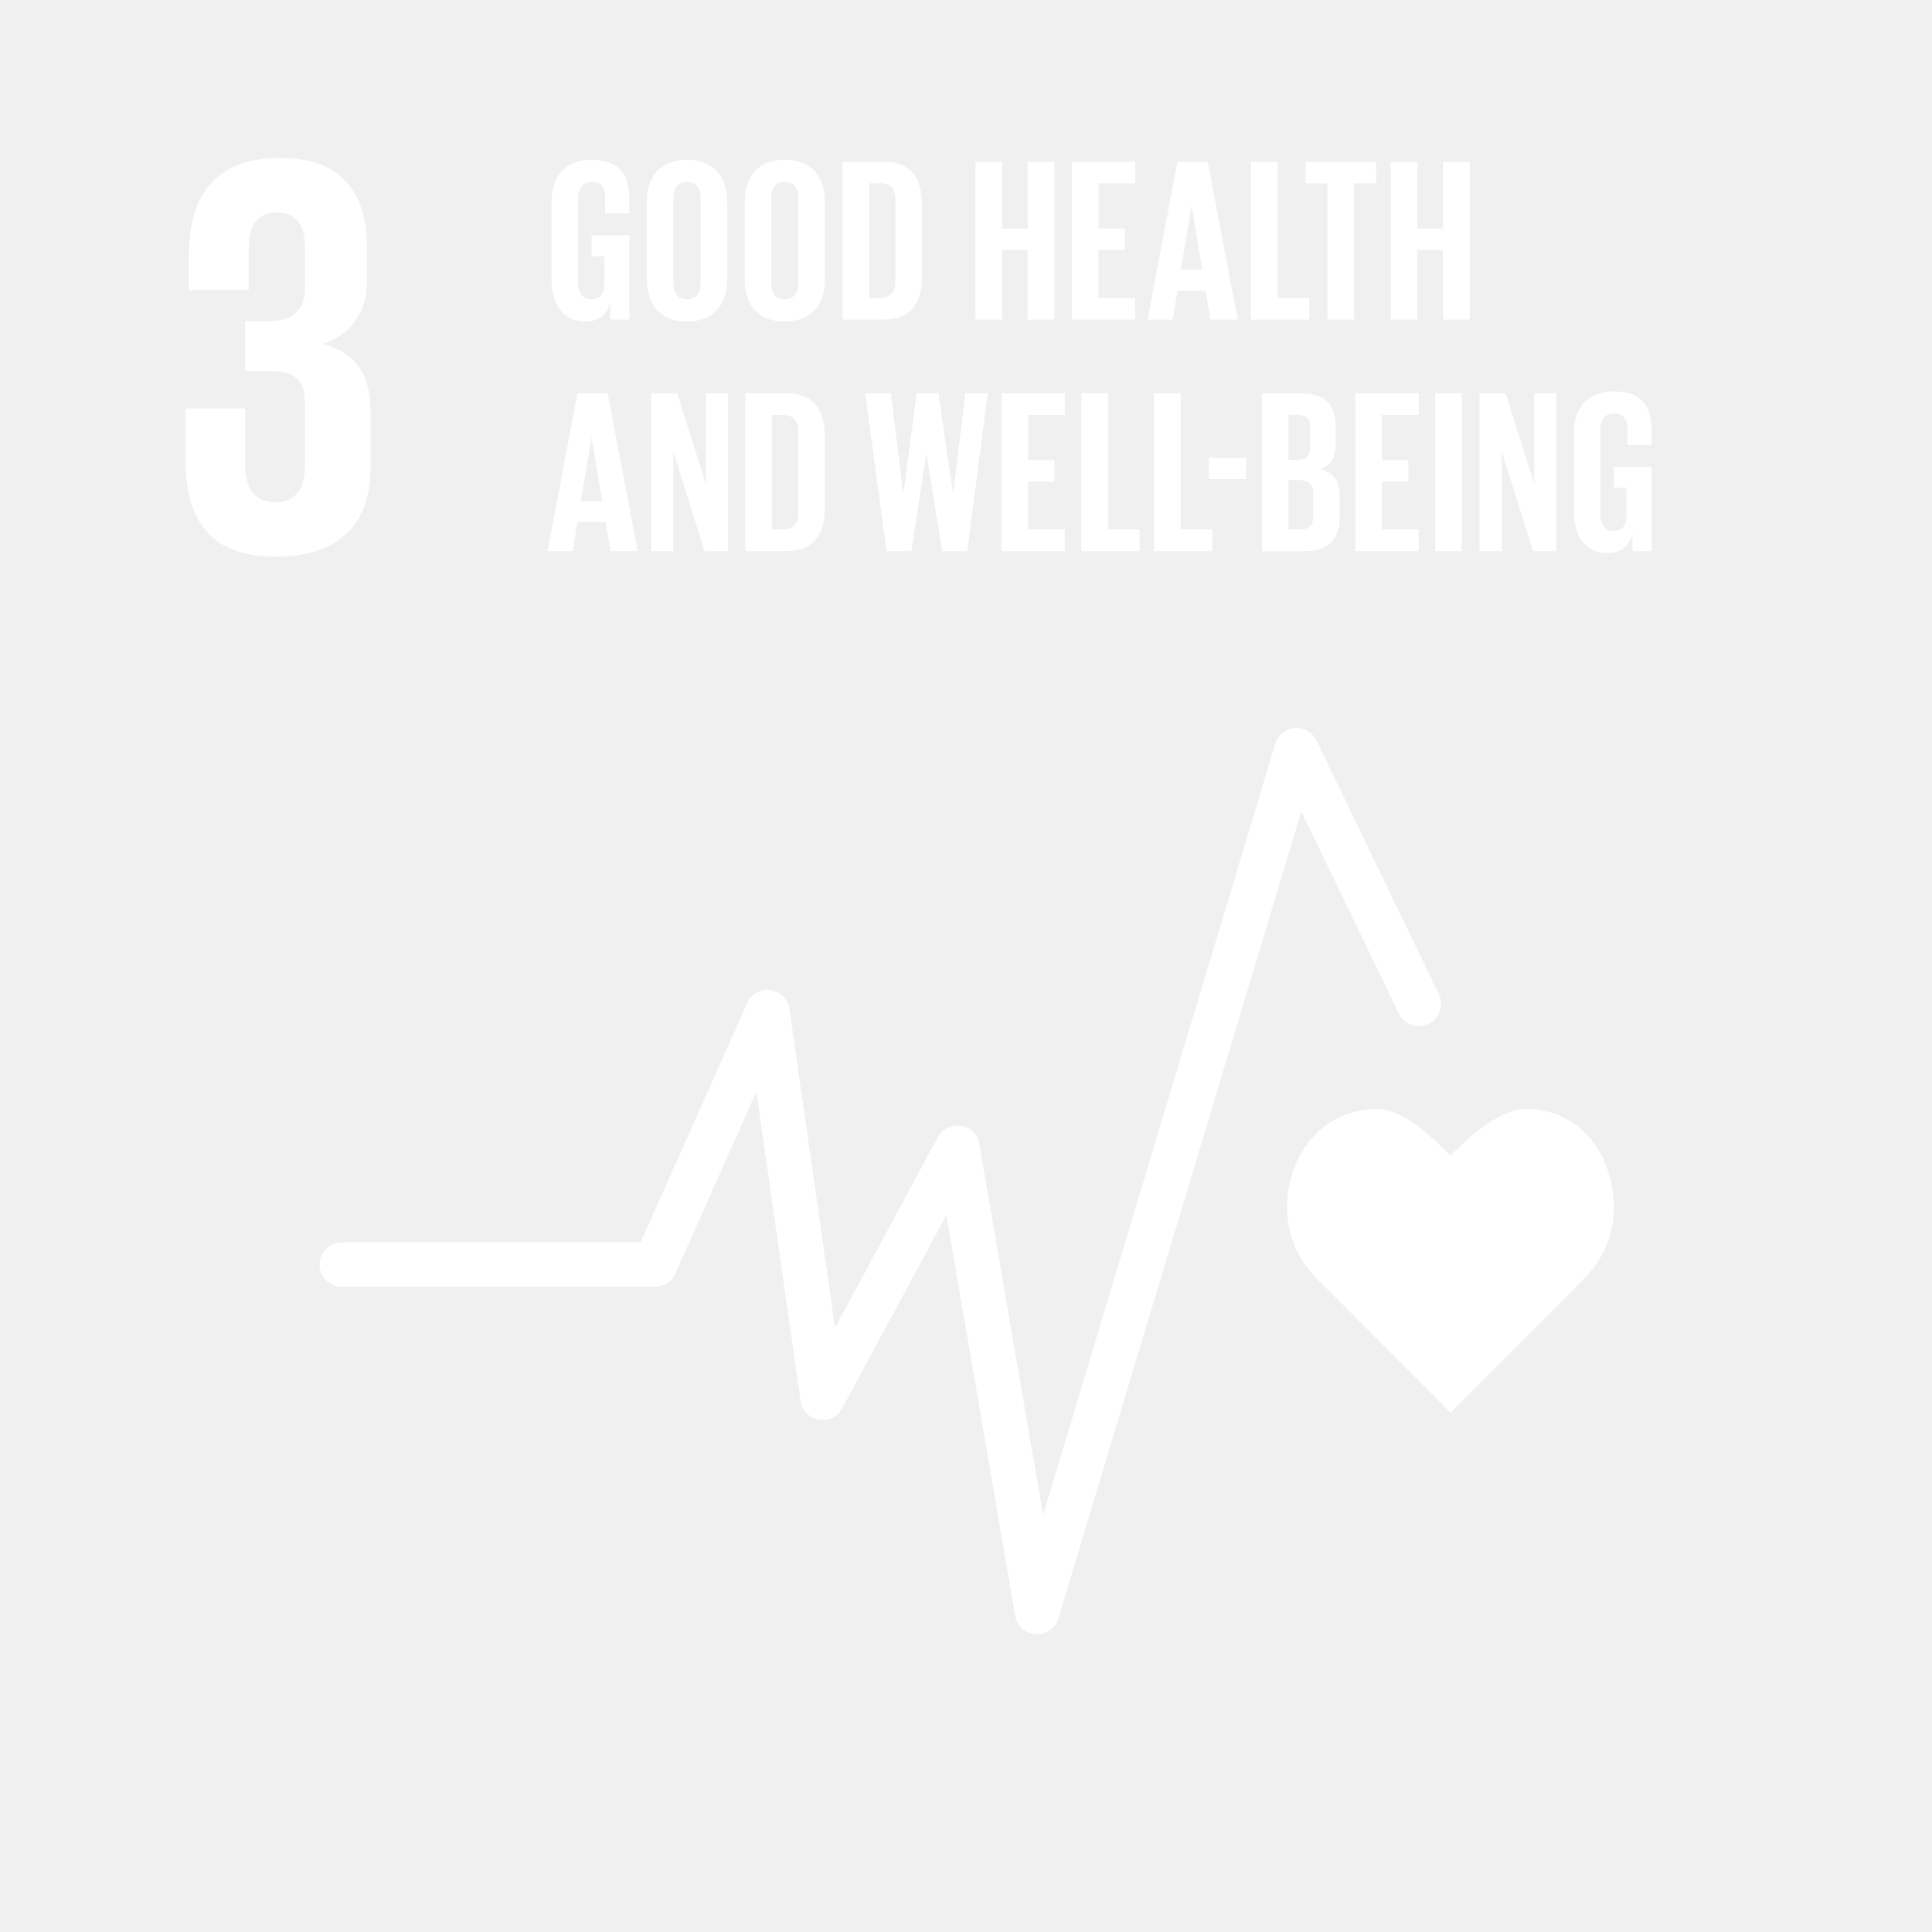
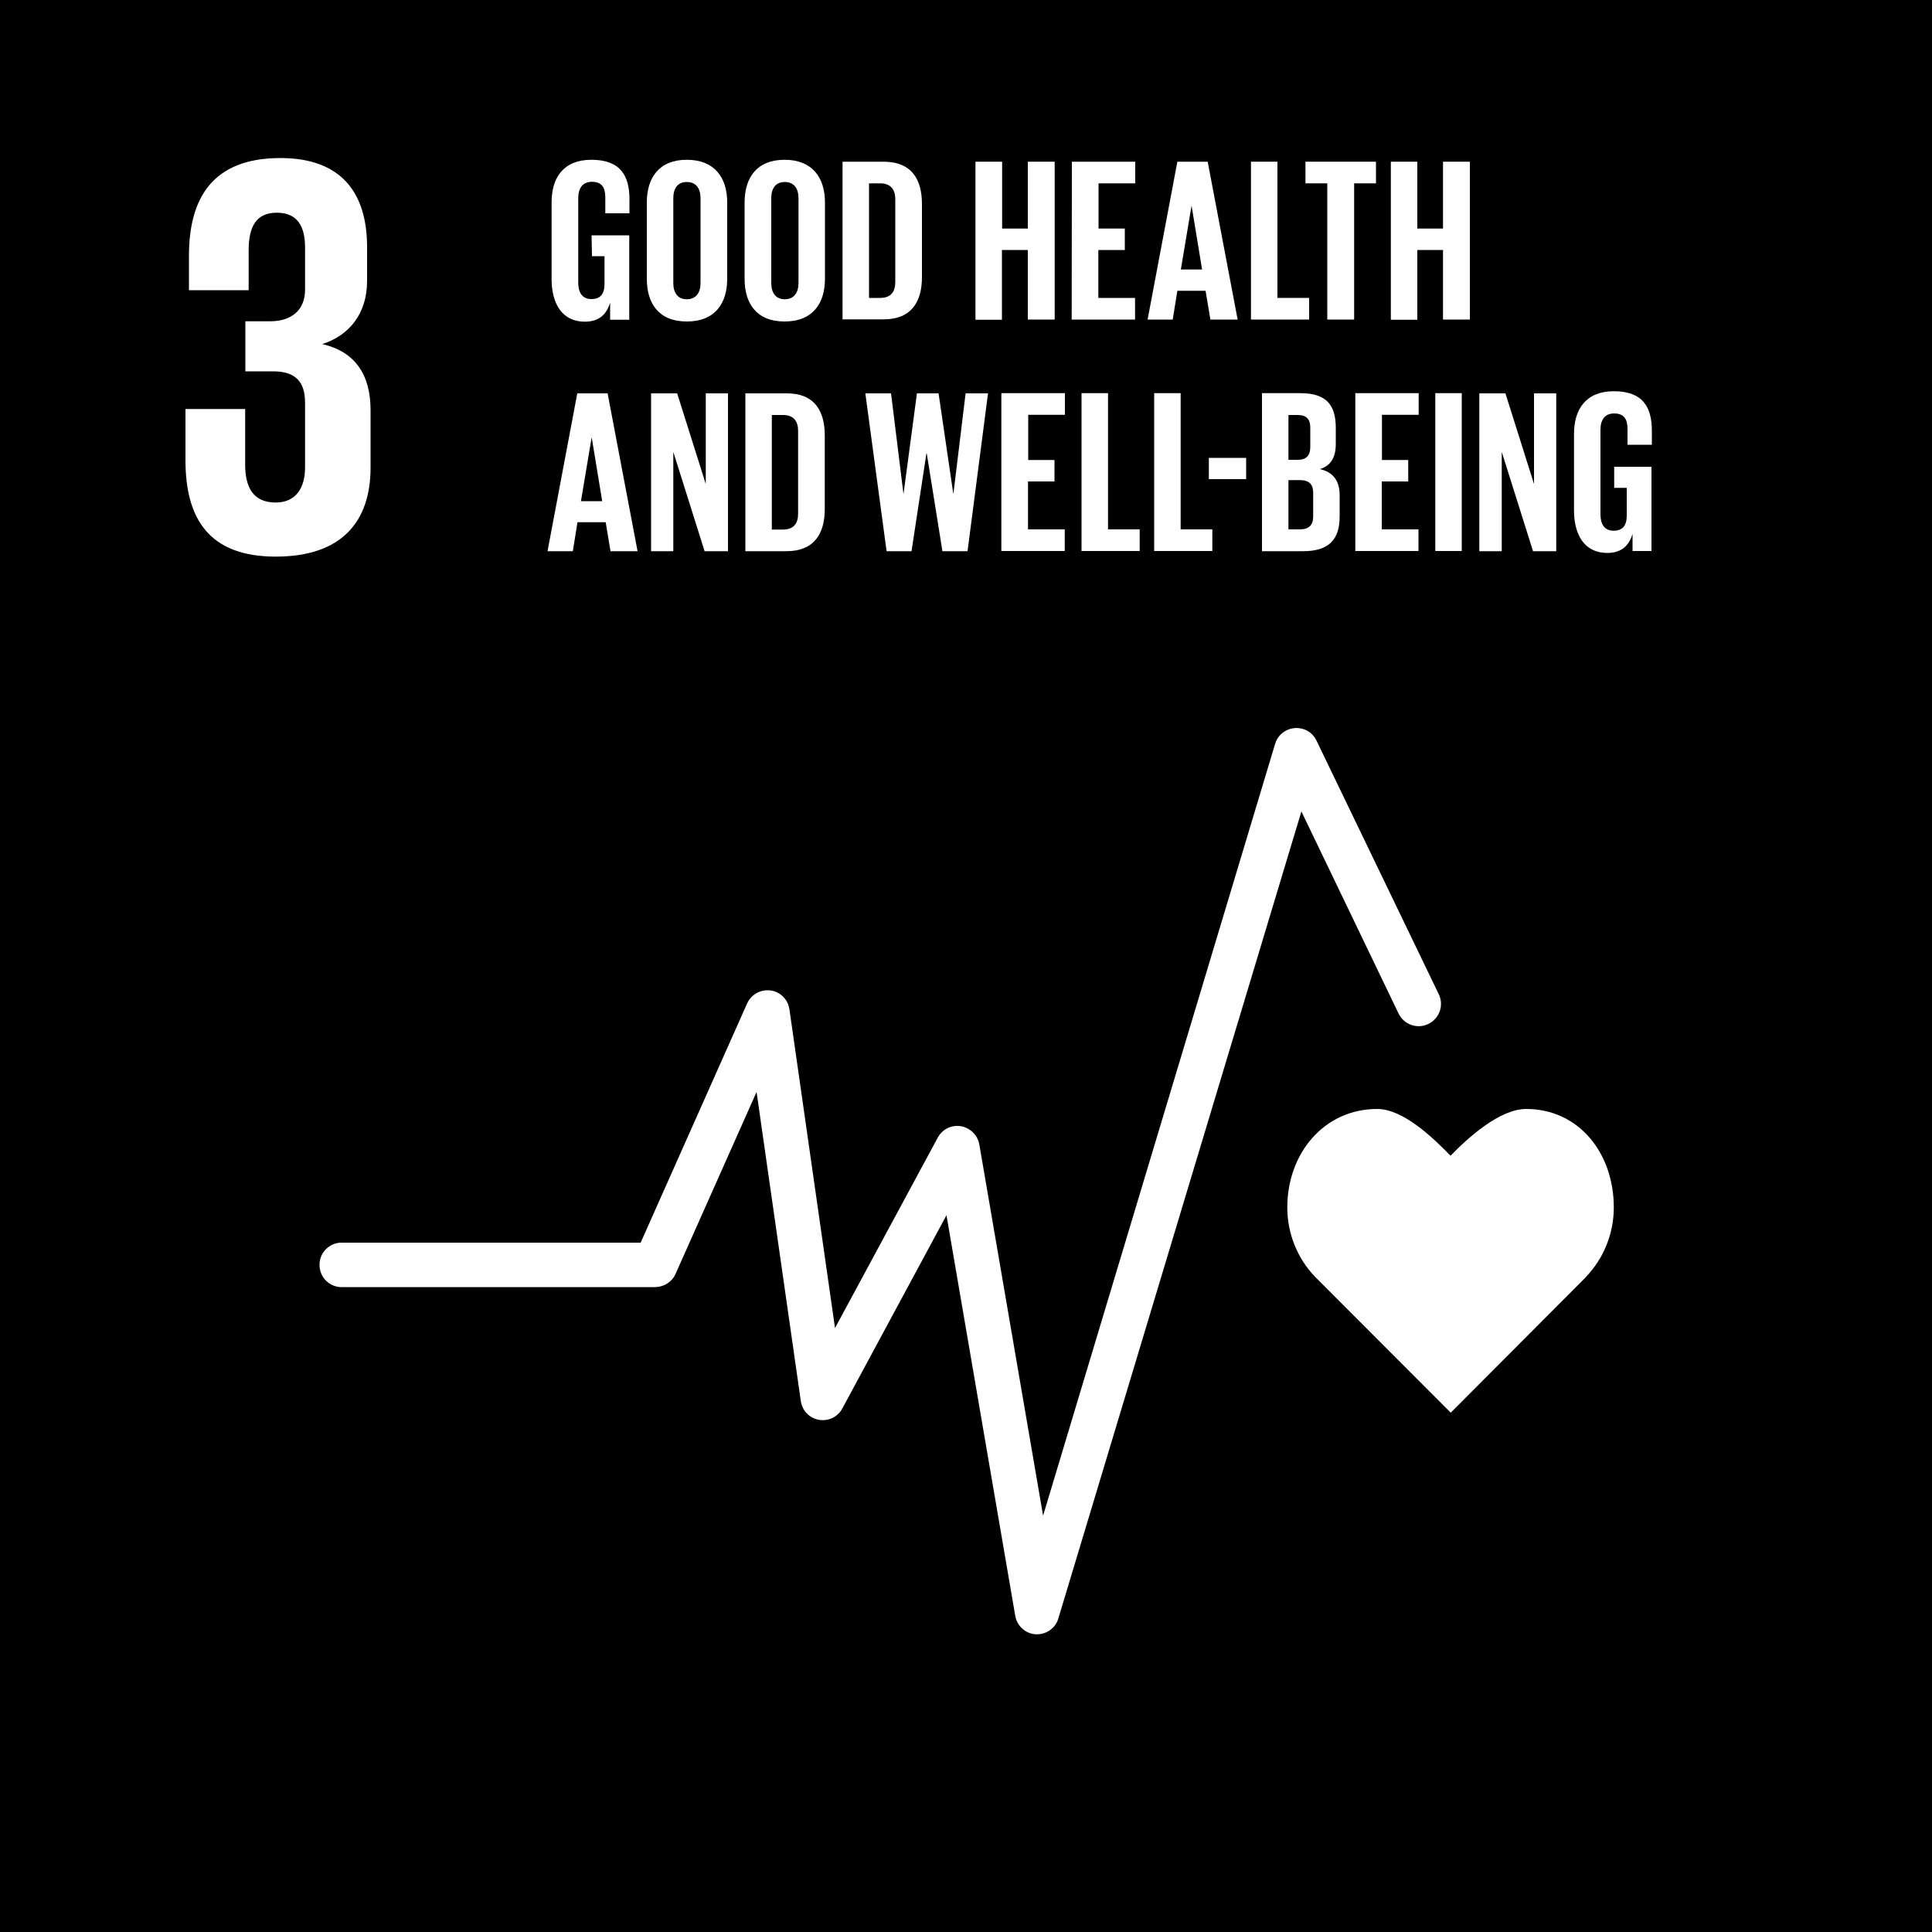
- <svg xmlns="http://www.w3.org/2000/svg" id="Layer_1" data-name="Layer 1" viewBox="0 0 1000 1000" focusable="false">
-   <link type="text/css" rel="stylesheet" id="dark-mode-general-link" />
-   <link type="text/css" rel="stylesheet" id="dark-mode-custom-link" />
-   <style type="text/css" id="dark-mode-custom-style" />
-   <defs>
-     <style>
-       .cls-2 {
-         fill: #fff;
-       }
-     </style>
-   </defs>
+ <svg xmlns="http://www.w3.org/2000/svg" version="1.1" id="Layer_1" x="0px" y="0px" viewBox="0 0 1000 1000" style="enable-background:new 0 0 1000 1000;" xml:space="preserve">
+   <style type="text/css">
+ 	.st0{fill:#FFFFFF;}
+ </style>
+   <rect id="_Path_" y="0" width="1000" height="1000" />
  <g>
-     <path id="_Path_2" data-name="&lt;Path&gt;" class="cls-2" d="M142.7,288.14c34.21,0,49.08-18.15,49.08-46.1V212.31c0-18.44-8-30.34-25-34.2,14-4.46,23.19-15.77,23.19-32.71V127.85c0-28.55-13.68-46.09-44.9-46.09-35.1,0-47.3,20.8-47.3,50.55v17.84h30.93V129.63c0-12.49,3.88-19.62,14.58-19.62s14.56,7.13,14.56,18.13v21.71c0,10.71-7.13,16.35-18.12,16.35h-12.8v25.89h14.28c11.89,0,16.64,5.64,16.64,16.35v33.31c0,10.7-4.75,18.15-15.16,18.15-11.59,0-15.76-7.75-15.76-19.64V211.42H96v26.46c0,30.64,12.18,50.26,46.67,50.26" />
+     <path id="_Path_2" class="st0" d="M142.7,288.1c34.2,0,49.1-18.1,49.1-46.1v-29.7c0-18.4-8-30.3-25-34.2   c14-4.5,23.2-15.8,23.2-32.7v-17.5c0-28.5-13.7-46.1-44.9-46.1c-35.1,0-47.3,20.8-47.3,50.6v17.8h30.9v-20.5   c0-12.5,3.9-19.6,14.6-19.6s14.6,7.1,14.6,18.1v21.7c0,10.7-7.1,16.4-18.1,16.4h-12.8v25.9h14.3c11.9,0,16.6,5.6,16.6,16.4v33.3   c0,10.7-4.8,18.2-15.2,18.2c-11.6,0-15.8-7.8-15.8-19.6v-28.8H96v26.5C96,268.5,108.2,288.1,142.7,288.1" />
    <g>
-       <path id="_Path_3" data-name="&lt;Path&gt;" class="cls-2" d="M835.26,625c0-28.14-18-51-45.4-51-13.67,0-30.17,15-39.13,24.19-9-9.23-24.36-24.21-38-24.21-27.34,0-46.51,22.81-46.51,51a51.51,51.51,0,0,0,14.51,36h0l70.1,70.23,70-70.15-.06-.05A51.55,51.55,0,0,0,835.26,625Z" />
-       <g id="_Group_" data-name="&lt;Group&gt;">
-         <path id="_Path_4" data-name="&lt;Path&gt;" class="cls-2" d="M536.81,845.88l-.72,0a11.48,11.48,0,0,1-10.63-9.54L489.85,628.93l-53.94,100a11.51,11.51,0,0,1-21.52-3.83l-22.9-160.05-41.89,94.1A11.54,11.54,0,0,1,339.08,666H176.25a11.52,11.52,0,0,1,0-23H331.6l55.11-123.77a11.51,11.51,0,0,1,21.91,3l23.61,165,53.19-98.63a11.52,11.52,0,0,1,21.48,3.52l33,192.07L660.05,385a11.52,11.52,0,0,1,21.4-1.68l63.23,131.09a11.51,11.51,0,1,1-20.73,10L673.57,420,547.82,837.68A11.5,11.5,0,0,1,536.81,845.88Z" />
+       <path id="_Path_3" class="st0" d="M835.3,625c0-28.1-18-51-45.4-51c-13.7,0-30.2,15-39.1,24.2c-9-9.2-24.4-24.2-38-24.2    c-27.3,0-46.5,22.8-46.5,51c0,13.4,5.2,26.4,14.5,36l0,0l70.1,70.2l70-70.2l-0.1,0C830.1,651.4,835.3,638.4,835.3,625z" />
+       <g id="_Group_">
+         <path id="_Path_4" class="st0" d="M536.8,845.9h-0.7c-5.3-0.3-9.7-4.3-10.6-9.5l-35.6-207.4l-53.9,100c-3,5.6-10,7.7-15.6,4.7     c-3.2-1.7-5.4-4.9-5.9-8.5l-22.9-160l-41.9,94.1c-1.8,4.2-6,6.8-10.5,6.9H176.2c-6.4-0.4-11.2-5.8-10.8-12.2     c0.3-5.8,5-10.5,10.8-10.8h155.4l55.1-123.8c2.6-5.8,9.4-8.4,15.2-5.9c3.6,1.6,6.1,4.9,6.7,8.9l23.6,165l53.2-98.6     c3-5.6,10-7.7,15.6-4.6c3.1,1.7,5.3,4.7,5.9,8.2l33,192.1L660,385c1.8-6.1,8.3-9.5,14.4-7.7c3.1,0.9,5.6,3.1,7,6l63.2,131.1     c2.9,5.7,0.6,12.6-5.1,15.5c-5.7,2.9-12.6,0.6-15.5-5.1c-0.1-0.1-0.1-0.3-0.2-0.4L673.6,420L547.8,837.7     C546.4,842.5,541.9,845.9,536.8,845.9z" />
      </g>
    </g>
-     <g id="_Group_2" data-name="&lt;Group&gt;">
-       <path id="_Compound_Path_" data-name="&lt;Compound Path&gt;" class="cls-2" d="M306.23,121.79h19.54v43.65h-9.89v-8.93c-1.81,6.15-5.67,9.89-13.14,9.89-11.82,0-17.24-9.4-17.24-22.06V104.79c0-12.78,6.15-22.06,20.61-22.06,15.19,0,19.66,8.44,19.66,20.5v7.23H313.23v-8.32c0-5.06-1.93-8-6.87-8s-7.12,3.5-7.12,8.44v43.89c0,4.94,2.05,8.44,6.75,8.44,4.46,0,6.76-2.53,6.76-7.84V132.64h-6.52Z" />
-       <path id="_Compound_Path_2" data-name="&lt;Compound Path&gt;" class="cls-2" d="M334.8,144.34V104.79c0-12.78,6.27-22.06,20.74-22.06S376.4,92,376.4,104.79v39.55c0,12.66-6.27,22.06-20.86,22.06S334.8,157,334.8,144.34Zm27.85,2.17V102.62c0-4.94-2.17-8.44-7.11-8.44s-7,3.5-7,8.44v43.89c0,4.94,2.17,8.44,7,8.44S362.65,151.45,362.65,146.51Z" />
-       <path id="_Compound_Path_3" data-name="&lt;Compound Path&gt;" class="cls-2" d="M385.44,144.34V104.79c0-12.78,6.27-22.06,20.74-22.06S427,92,427,104.79v39.55c0,12.66-6.27,22.06-20.85,22.06S385.44,157,385.44,144.34Zm27.85,2.17V102.62c0-4.94-2.17-8.44-7.11-8.44s-7,3.5-7,8.44v43.89c0,4.94,2.17,8.44,7,8.44S413.29,151.45,413.29,146.51Z" />
-       <path id="_Compound_Path_4" data-name="&lt;Compound Path&gt;" class="cls-2" d="M477.18,105.64v37.85c0,12.54-5.18,21.95-19.89,21.95H436.07V83.7h21.22C472,83.7,477.18,93,477.18,105.64ZM455.6,154.22c5.67,0,7.84-3.37,7.84-8.32V103.11c0-4.83-2.17-8.2-7.84-8.2h-5.78v59.31Z" />
-       <path id="_Compound_Path_5" data-name="&lt;Compound Path&gt;" class="cls-2" d="M531.92,129.39H518.66v36.05H504.91V83.7h13.75v34.6h13.26V83.7h13.86v81.74H531.92Z" />
-       <path id="_Compound_Path_6" data-name="&lt;Compound Path&gt;" class="cls-2" d="M554.82,83.7h32.8V94.91h-19V118.3h13.62v11.09H568.57v24.83h19v11.22h-32.8Z" />
-       <path id="_Compound_Path_7" data-name="&lt;Compound Path&gt;" class="cls-2" d="M594,165.44,609.44,83.7h15.67l15.55,81.74H626.55L624,150.49H609.44L607,165.44Zm17.24-25.92h11l-5.42-32.8h-.12Z" />
-       <path id="_Compound_Path_8" data-name="&lt;Compound Path&gt;" class="cls-2" d="M647.53,83.7h13.74v70.52h16.4v11.22H647.53Z" />
-       <path id="_Compound_Path_9" data-name="&lt;Compound Path&gt;" class="cls-2" d="M675.74,83.7h36.53V94.91H700.94v70.53H687.07V94.91H675.74Z" />
-       <path id="_Compound_Path_10" data-name="&lt;Compound Path&gt;" class="cls-2" d="M746.87,129.39H733.61v36.05H719.87V83.7h13.74v34.6h13.26V83.7h13.86v81.74H746.87Z" />
+     <g id="_Group_2">
+       <path id="_Compound_Path_" class="st0" d="M306.2,121.8h19.5v43.7h-9.9v-8.9c-1.8,6.1-5.7,9.9-13.1,9.9    c-11.8,0-17.2-9.4-17.2-22.1v-39.6c0-12.8,6.1-22.1,20.6-22.1c15.2,0,19.7,8.4,19.7,20.5v7.2h-12.5v-8.3c0-5.1-1.9-8-6.9-8    s-7.1,3.5-7.1,8.4v43.9c0,4.9,2,8.4,6.8,8.4c4.5,0,6.8-2.5,6.8-7.8v-14.4h-6.5L306.2,121.8z" />
+       <path id="_Compound_Path_2" class="st0" d="M334.8,144.3v-39.5c0-12.8,6.3-22.1,20.7-22.1s20.9,9.3,20.9,22.1v39.5    c0,12.7-6.3,22.1-20.9,22.1S334.8,157,334.8,144.3z M362.6,146.5v-43.9c0-4.9-2.2-8.4-7.1-8.4s-7,3.5-7,8.4v43.9    c0,4.9,2.2,8.4,7,8.4S362.6,151.4,362.6,146.5z" />
+       <path id="_Compound_Path_3" class="st0" d="M385.4,144.3v-39.5c0-12.8,6.3-22.1,20.7-22.1S427,92,427,104.8v39.5    c0,12.7-6.3,22.1-20.9,22.1S385.4,157,385.4,144.3z M413.3,146.5v-43.9c0-4.9-2.2-8.4-7.1-8.4s-7,3.5-7,8.4v43.9    c0,4.9,2.2,8.4,7,8.4S413.3,151.4,413.3,146.5z" />
+       <path id="_Compound_Path_4" class="st0" d="M477.2,105.6v37.8c0,12.5-5.2,21.9-19.9,21.9h-21.2V83.7h21.2    C472,83.7,477.2,93,477.2,105.6z M455.6,154.2c5.7,0,7.8-3.4,7.8-8.3v-42.8c0-4.8-2.2-8.2-7.8-8.2h-5.8v59.3H455.6z" />
+       <path id="_Compound_Path_5" class="st0" d="M531.9,129.4h-13.3v36.1h-13.7V83.7h13.8v34.6h13.3V83.7h13.9v81.7h-13.9V129.4z" />
+       <path id="_Compound_Path_6" class="st0" d="M554.8,83.7h32.8v11.2h-19v23.4h13.6v11.1h-13.7v24.8h19v11.2h-32.8L554.8,83.7z" />
+       <path id="_Compound_Path_7" class="st0" d="M594,165.4l15.4-81.7h15.7l15.5,81.7h-14.1l-2.5-14.9h-14.6l-2.4,14.9H594z     M611.2,139.5h11l-5.4-32.8h-0.1L611.2,139.5z" />
+       <path id="_Compound_Path_8" class="st0" d="M647.5,83.7h13.7v70.5h16.4v11.2h-30.1V83.7z" />
+       <path id="_Compound_Path_9" class="st0" d="M675.7,83.7h36.5v11.2h-11.3v70.5h-13.9V94.9h-11.3V83.7z" />
+       <path id="_Compound_Path_10" class="st0" d="M746.9,129.4h-13.3v36.1h-13.7V83.7h13.7v34.6h13.3V83.7h13.9v81.7h-13.9V129.4z" />
    </g>
-     <g id="_Group_3" data-name="&lt;Group&gt;">
-       <path id="_Compound_Path_11" data-name="&lt;Compound Path&gt;" class="cls-2" d="M283.43,285.29l15.43-81.74h15.67l15.55,81.74H316l-2.53-15H298.86l-2.41,15Zm17.24-25.92h11l-5.43-32.79h-.12Z" />
-       <path id="_Compound_Path_12" data-name="&lt;Compound Path&gt;" class="cls-2" d="M348.53,233.93v51.36H337V203.55h13.51l14.82,46.9v-46.9h11.46v81.74H364.68Z" />
-       <path id="_Compound_Path_13" data-name="&lt;Compound Path&gt;" class="cls-2" d="M426.89,225.5v37.85c0,12.54-5.18,21.94-19.89,21.94H385.78V203.55H407C421.71,203.55,426.89,212.84,426.89,225.5Zm-21.58,48.58c5.67,0,7.84-3.37,7.84-8.32V223c0-4.82-2.17-8.19-7.84-8.19h-5.79v59.31Z" />
-       <path id="_Compound_Path_14" data-name="&lt;Compound Path&gt;" class="cls-2" d="M479.45,234.78l-7.71,50.51h-12.9l-11-81.74h13.26l6.39,51.84h.12l6.87-51.84h11.21l7.6,51.84h.12l6.27-51.84h11.57l-10.61,81.74h-13l-8.08-50.51Z" />
-       <path id="_Compound_Path_15" data-name="&lt;Compound Path&gt;" class="cls-2" d="M518.39,203.55h32.79v11.22h-19v23.38h13.62v11.1H532.14v24.83h19v11.21H518.39Z" />
-       <path id="_Compound_Path_16" data-name="&lt;Compound Path&gt;" class="cls-2" d="M559.74,203.55h13.75v70.53h16.39v11.21H559.74Z" />
-       <path id="_Compound_Path_17" data-name="&lt;Compound Path&gt;" class="cls-2" d="M597.36,203.55H611.1v70.53h16.4v11.21H597.36Z" />
-       <path id="_Compound_Path_18" data-name="&lt;Compound Path&gt;" class="cls-2" d="M625.69,237H645V248H625.69Z" />
-       <path id="_Compound_Path_19" data-name="&lt;Compound Path&gt;" class="cls-2" d="M653.18,203.55h19.89c13.74,0,18.32,6.39,18.32,18v8.32c0,6.87-2.53,11.21-8.19,13,6.87,1.56,10.24,6.14,10.24,13.62v10.85c0,11.57-5.18,18-18.92,18H653.18ZM666.92,238h4.82c4.46,0,6.51-2.29,6.51-6.63v-10c0-4.46-2-6.63-6.63-6.63h-4.7Zm0,10.49v25.56h6c4.58,0,6.75-2.29,6.75-6.63v-12.3c0-4.34-2.05-6.63-6.87-6.63Z" />
-       <path id="_Compound_Path_20" data-name="&lt;Compound Path&gt;" class="cls-2" d="M701.52,203.55h32.79v11.22h-19v23.38h13.63v11.1H715.26v24.83h19v11.21H701.52Z" />
-       <path id="_Compound_Path_21" data-name="&lt;Compound Path&gt;" class="cls-2" d="M742.87,203.55h13.74v81.74H742.87Z" />
-       <path id="_Compound_Path_22" data-name="&lt;Compound Path&gt;" class="cls-2" d="M777.35,233.93v51.36H765.78V203.55h13.5l14.83,46.9v-46.9h11.45v81.74h-12Z" />
-       <path id="_Compound_Path_23" data-name="&lt;Compound Path&gt;" class="cls-2" d="M835.34,241.65h19.53v43.64H845v-8.92c-1.81,6.15-5.66,9.89-13.14,9.89-11.81,0-17.24-9.41-17.24-22.07V224.65c0-12.78,6.15-22.06,20.62-22.06,15.19,0,19.65,8.44,19.65,20.49v7.24H842.33V222c0-5.06-1.93-8-6.87-8s-7.12,3.5-7.12,8.44v43.89c0,4.94,2,8.43,6.76,8.43,4.46,0,6.75-2.53,6.75-7.83V252.5h-6.51Z" />
+     <g id="_Group_3">
+       <path id="_Compound_Path_11" class="st0" d="M283.4,285.3l15.4-81.7h15.7l15.5,81.7H316l-2.5-15h-14.6l-2.4,15H283.4z     M300.7,259.4h11l-5.4-32.8h-0.1L300.7,259.4z" />
+       <path id="_Compound_Path_12" class="st0" d="M348.5,233.9v51.4H337v-81.7h13.5l14.8,46.9v-46.9h11.5v81.7h-12.1L348.5,233.9z" />
+       <path id="_Compound_Path_13" class="st0" d="M426.9,225.5v37.9c0,12.5-5.2,21.9-19.9,21.9h-21.2v-81.7H407    C421.7,203.5,426.9,212.8,426.9,225.5z M405.3,274.1c5.7,0,7.8-3.4,7.8-8.3V223c0-4.8-2.2-8.2-7.8-8.2h-5.8v59.3L405.3,274.1z" />
+       <path id="_Compound_Path_14" class="st0" d="M479.5,234.8l-7.7,50.5h-12.9l-11-81.7h13.3l6.4,51.8h0.1l6.9-51.8h11.2l7.6,51.8h0.1    l6.3-51.8h11.6l-10.6,81.7h-13l-8.1-50.5L479.5,234.8z" />
+       <path id="_Compound_Path_15" class="st0" d="M518.4,203.5h32.8v11.2h-19v23.4h13.6v11.1h-13.7v24.8h19v11.2h-32.8V203.5z" />
+       <path id="_Compound_Path_16" class="st0" d="M559.7,203.5h13.8v70.5h16.4v11.2h-30.1V203.5z" />
+       <path id="_Compound_Path_17" class="st0" d="M597.4,203.5h13.7v70.5h16.4v11.2h-30.1V203.5z" />
+       <path id="_Compound_Path_18" class="st0" d="M625.7,237H645v11h-19.3V237z" />
+       <path id="_Compound_Path_19" class="st0" d="M653.2,203.5h19.9c13.7,0,18.3,6.4,18.3,18v8.3c0,6.9-2.5,11.2-8.2,13    c6.9,1.6,10.2,6.1,10.2,13.6v10.9c0,11.6-5.2,18-18.9,18h-21.3V203.5z M666.9,238h4.8c4.5,0,6.5-2.3,6.5-6.6v-10    c0-4.5-2-6.6-6.6-6.6h-4.7V238z M666.9,248.5V274h6c4.6,0,6.8-2.3,6.8-6.6v-12.3c0-4.3-2-6.6-6.9-6.6H666.9z" />
+       <path id="_Compound_Path_20" class="st0" d="M701.5,203.5h32.8v11.2h-19v23.4h13.6v11.1h-13.7v24.8h19v11.2h-32.7V203.5z" />
+       <path id="_Compound_Path_21" class="st0" d="M742.9,203.5h13.7v81.7h-13.7V203.5z" />
+       <path id="_Compound_Path_22" class="st0" d="M777.3,233.9v51.4h-11.6v-81.7h13.5l14.8,46.9v-46.9h11.5v81.7h-12L777.3,233.9z" />
+       <path id="_Compound_Path_23" class="st0" d="M835.3,241.6h19.5v43.6H845v-8.9c-1.8,6.1-5.7,9.9-13.1,9.9    c-11.8,0-17.2-9.4-17.2-22.1v-39.5c0-12.8,6.2-22.1,20.6-22.1c15.2,0,19.7,8.4,19.7,20.5v7.2h-12.6V222c0-5.1-1.9-8-6.9-8    s-7.1,3.5-7.1,8.4v43.9c0,4.9,2,8.4,6.8,8.4c4.5,0,6.8-2.5,6.8-7.8v-14.4h-6.5V241.6z" />
    </g>
  </g>
</svg>
